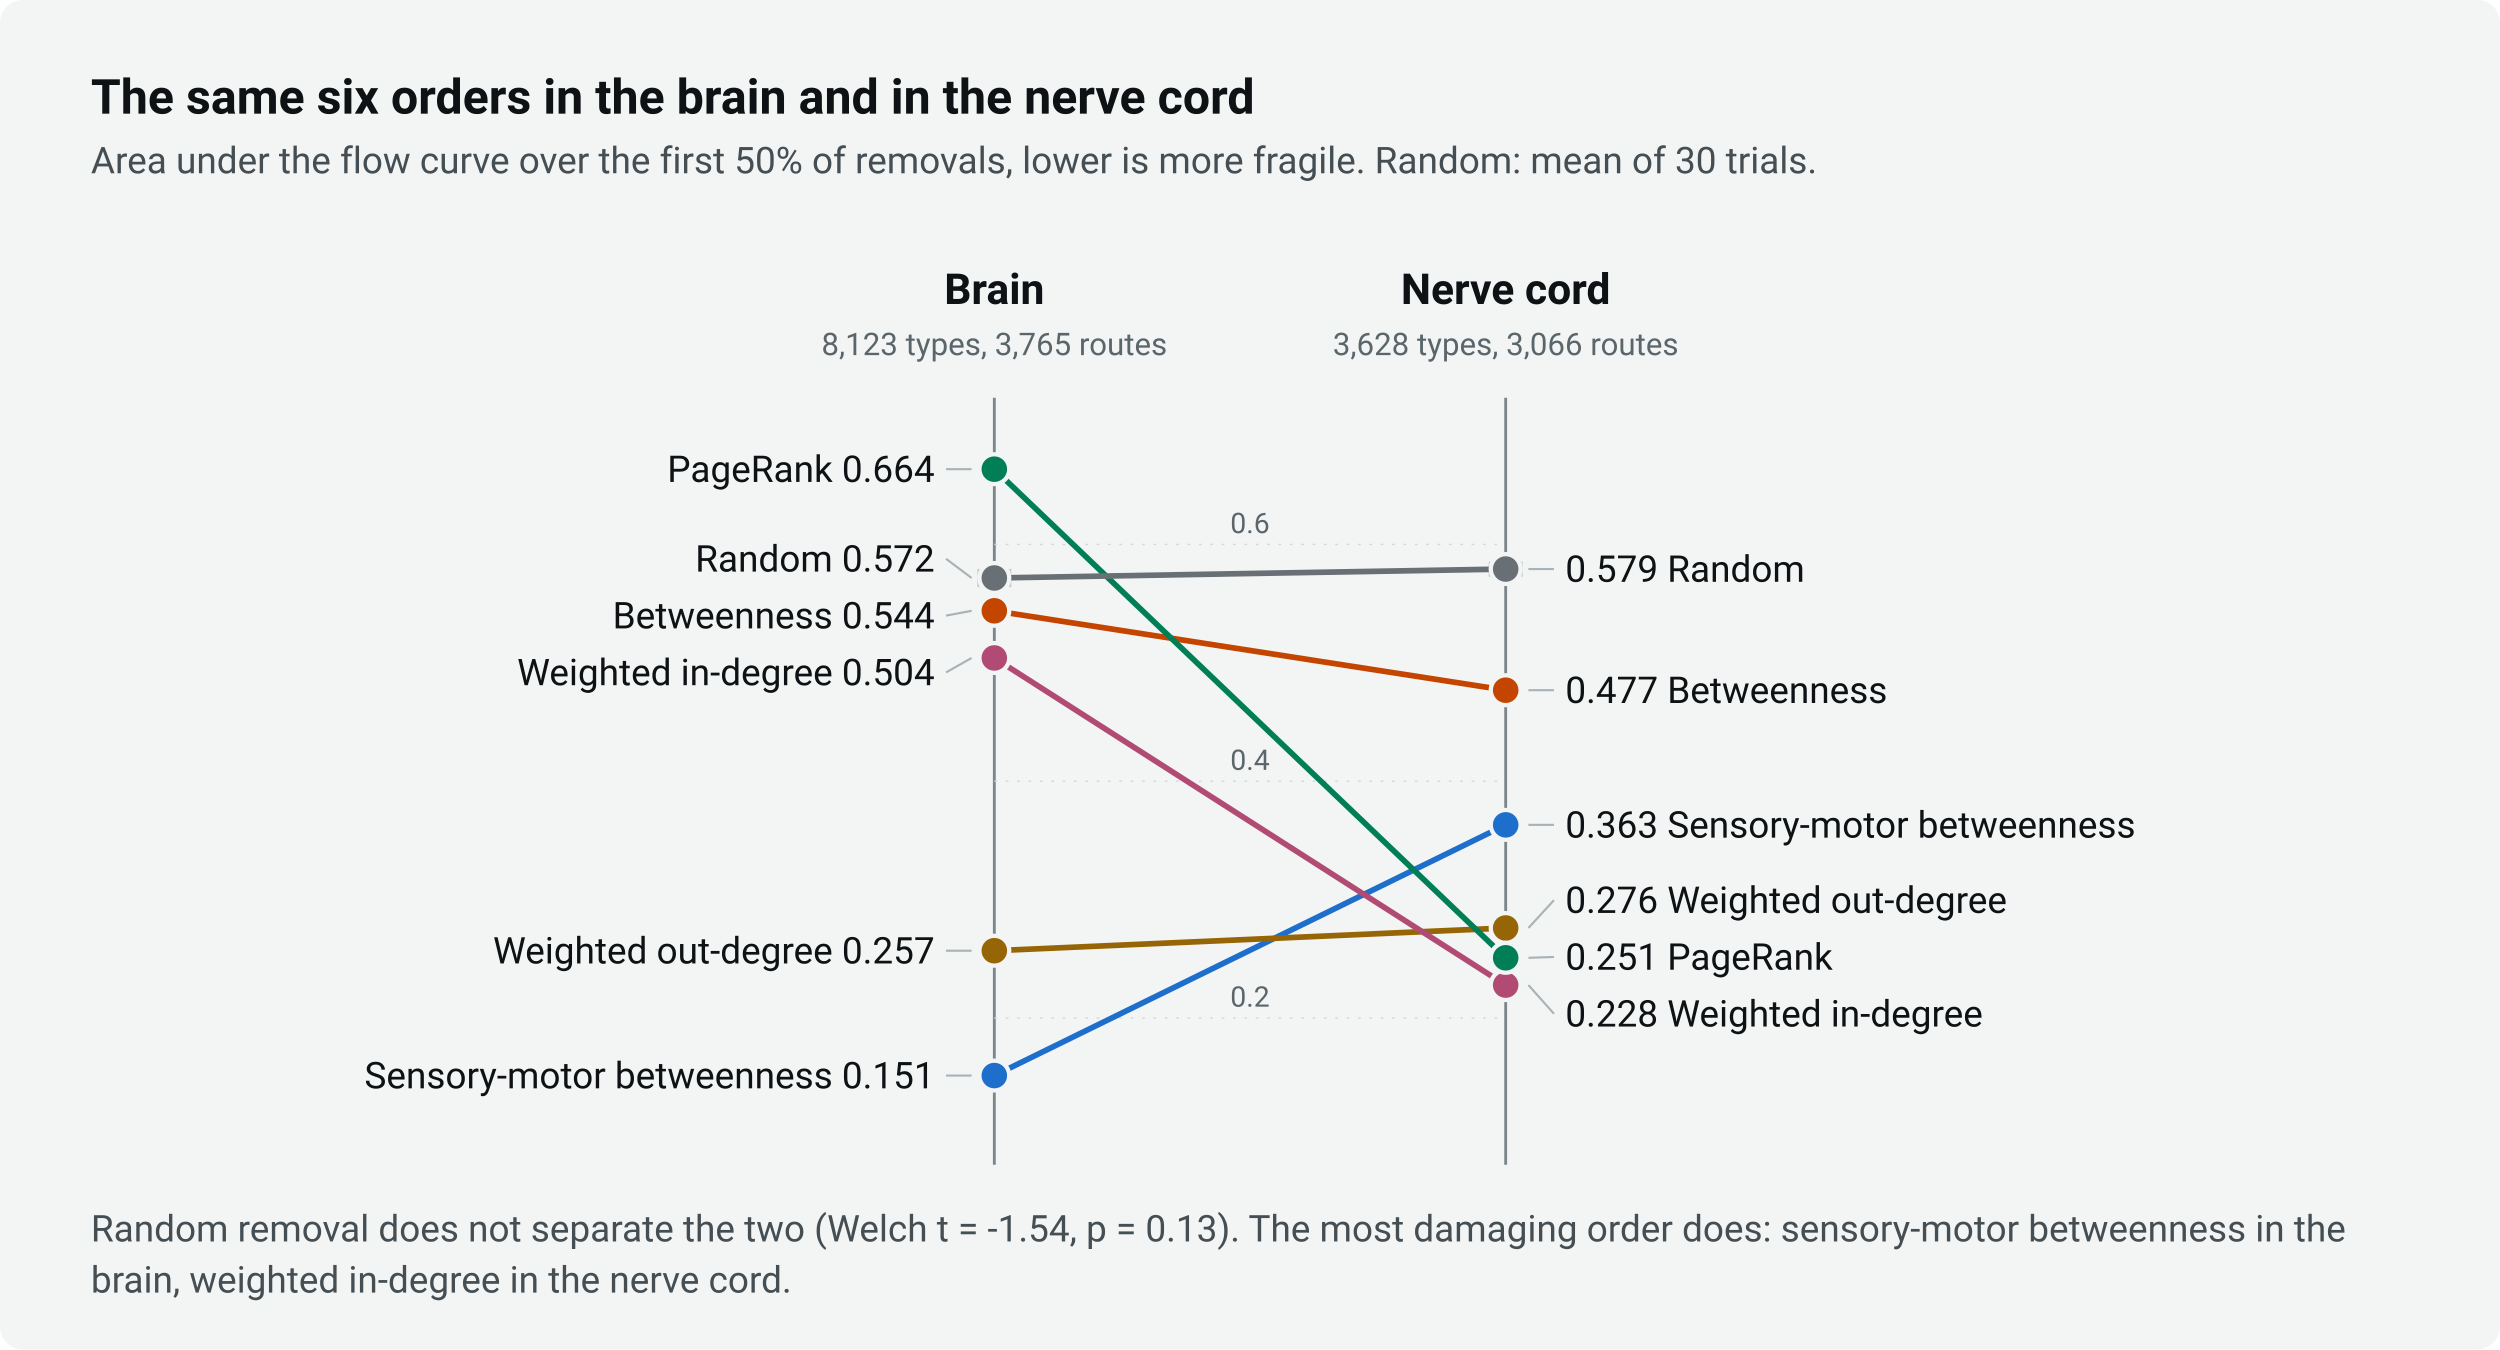
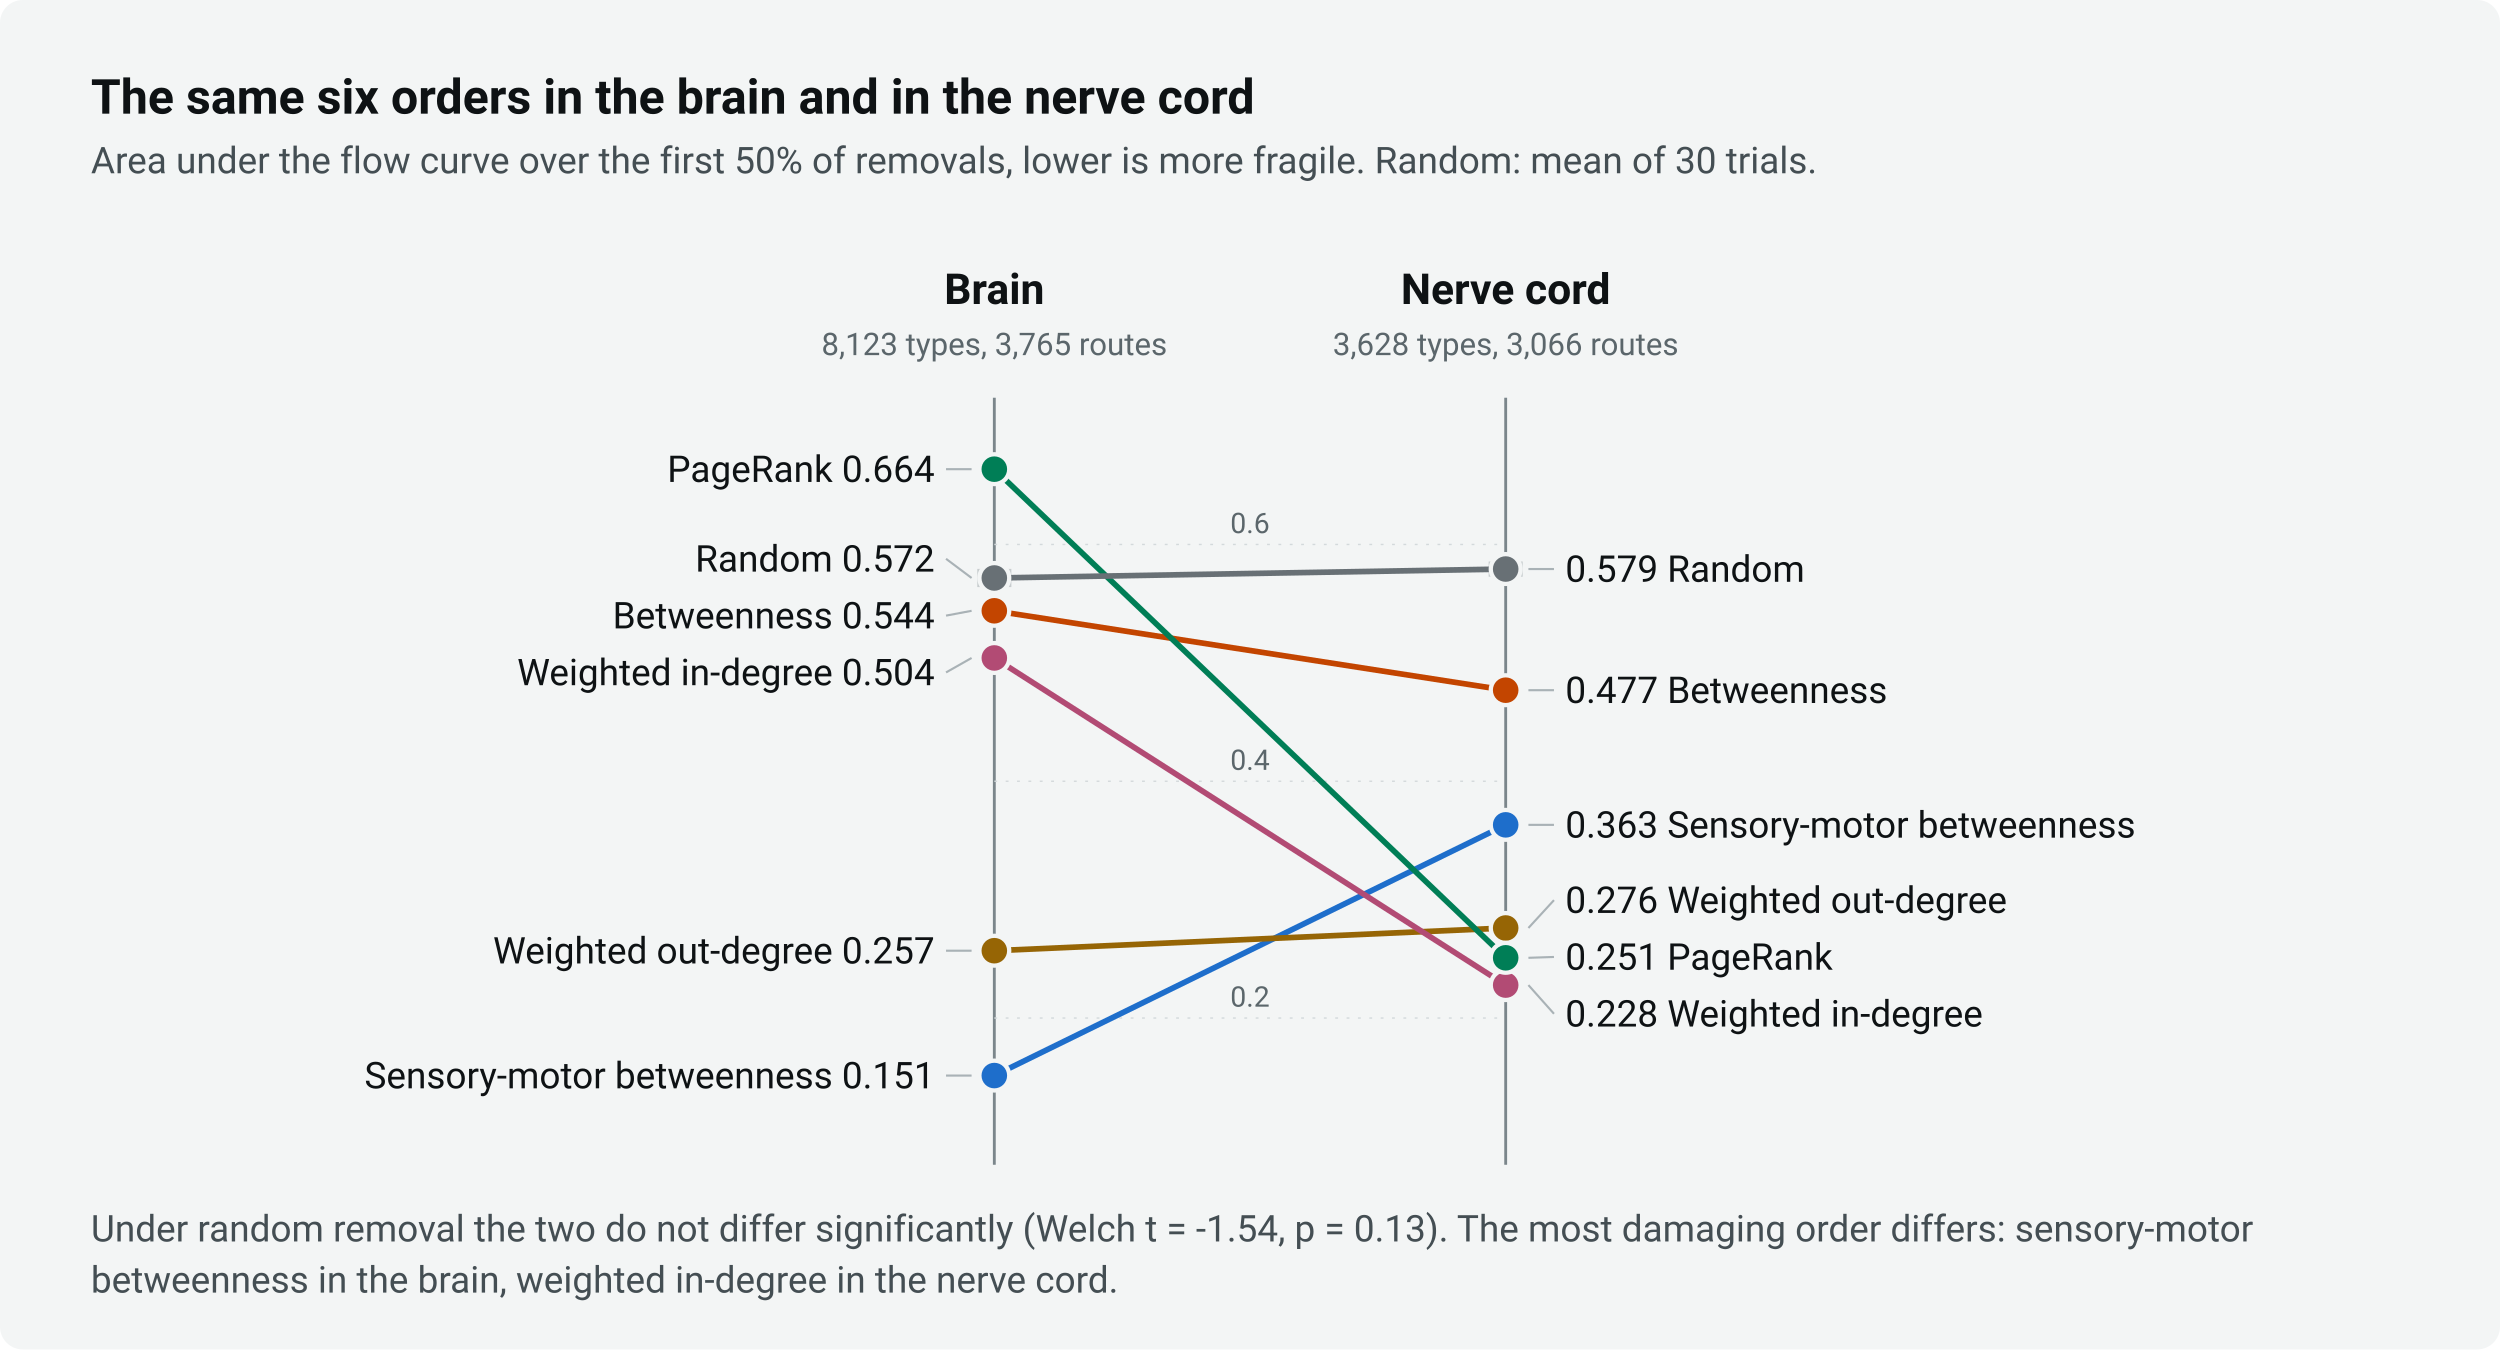
<svg xmlns="http://www.w3.org/2000/svg" viewBox="0 0 1760 950" width="1760" height="950" role="img" aria-labelledby="t d">
  <rect width="1760" height="950" rx="16" fill="#f3f5f5" />
  <text x="64" y="80" font-family="system-ui, -apple-system, 'Segoe UI', Roboto, 'Helvetica Neue', Arial, sans-serif" font-size="34" fill="#0e1214" font-weight="700" style="font-variant-numeric:tabular-nums">The same six orders in the brain and in the nerve cord</text>
  <text x="64" y="122" font-family="system-ui, -apple-system, 'Segoe UI', Roboto, 'Helvetica Neue', Arial, sans-serif" font-size="26" fill="#444e53" style="font-variant-numeric:tabular-nums">Area under the flow curve over the first 50% of removals, lower is more fragile. Random: mean of 30 trials.</text>
  <path d="M700 280L700 820" stroke="#7b868b" stroke-width="2" fill="none" />
  <text x="700" y="214" font-family="system-ui, -apple-system, 'Segoe UI', Roboto, 'Helvetica Neue', Arial, sans-serif" font-size="30" fill="#0e1214" font-weight="700" text-anchor="middle" style="font-variant-numeric:tabular-nums">Brain</text>
  <text x="700" y="250" font-family="system-ui, -apple-system, 'Segoe UI', Roboto, 'Helvetica Neue', Arial, sans-serif" font-size="22" fill="#5b666b" text-anchor="middle" style="font-variant-numeric:tabular-nums">8,123 types, 3,765 routes</text>
  <path d="M1060 280L1060 820" stroke="#7b868b" stroke-width="2" fill="none" />
  <text x="1060" y="214" font-family="system-ui, -apple-system, 'Segoe UI', Roboto, 'Helvetica Neue', Arial, sans-serif" font-size="30" fill="#0e1214" font-weight="700" text-anchor="middle" style="font-variant-numeric:tabular-nums">Nerve cord</text>
  <text x="1060" y="250" font-family="system-ui, -apple-system, 'Segoe UI', Roboto, 'Helvetica Neue', Arial, sans-serif" font-size="22" fill="#5b666b" text-anchor="middle" style="font-variant-numeric:tabular-nums">3,628 types, 3,066 routes</text>
  <path d="M700 716.7L1060 716.7" stroke="#d3d9db" stroke-width="1" fill="none" stroke-dasharray="2 6" />
  <text x="880" y="708.7" font-family="system-ui, -apple-system, 'Segoe UI', Roboto, 'Helvetica Neue', Arial, sans-serif" font-size="20" fill="#5b666b" text-anchor="middle" style="font-variant-numeric:tabular-nums">0.2</text>
  <path d="M700 550L1060 550" stroke="#d3d9db" stroke-width="1" fill="none" stroke-dasharray="2 6" />
  <text x="880" y="542" font-family="system-ui, -apple-system, 'Segoe UI', Roboto, 'Helvetica Neue', Arial, sans-serif" font-size="20" fill="#5b666b" text-anchor="middle" style="font-variant-numeric:tabular-nums">0.4</text>
  <path d="M700 383.3L1060 383.3" stroke="#d3d9db" stroke-width="1" fill="none" stroke-dasharray="2 6" />
  <text x="880" y="375.3" font-family="system-ui, -apple-system, 'Segoe UI', Roboto, 'Helvetica Neue', Arial, sans-serif" font-size="20" fill="#5b666b" text-anchor="middle" style="font-variant-numeric:tabular-nums">0.6</text>
  <rect x="688" y="400.5" width="24" height="12.8" fill="#868f94" fill-opacity="0.4" />
  <rect x="1048" y="395.3" width="24" height="10.7" fill="#868f94" fill-opacity="0.4" />
  <path d="M700 757.2L1060 580.7" stroke="#1e6ecb" stroke-width="4" fill="none" stroke-linecap="round" />
  <circle cx="700" cy="757.2" r="12" fill="#f3f5f5" />
  <circle cx="700" cy="757.2" r="9" fill="#1e6ecb" />
  <circle cx="1060" cy="580.7" r="12" fill="#f3f5f5" />
  <circle cx="1060" cy="580.7" r="9" fill="#1e6ecb" />
  <path d="M684 757.2L666 757.2" stroke="#a9b2b6" stroke-width="1.5" fill="none" />
  <path d="M1076 580.7L1094 580.7" stroke="#a9b2b6" stroke-width="1.5" fill="none" />
  <text x="658" y="766.2" font-family="system-ui, -apple-system, 'Segoe UI', Roboto, 'Helvetica Neue', Arial, sans-serif" font-size="26" fill="#0e1214" text-anchor="end" style="font-variant-numeric:tabular-nums">Sensory-motor betweenness  0.151</text>
  <text x="1102" y="589.7" font-family="system-ui, -apple-system, 'Segoe UI', Roboto, 'Helvetica Neue', Arial, sans-serif" font-size="26" fill="#0e1214" style="font-variant-numeric:tabular-nums">0.363  Sensory-motor betweenness</text>
  <path d="M700 669.3L1060 653.3" stroke="#966505" stroke-width="4" fill="none" stroke-linecap="round" />
  <circle cx="700" cy="669.3" r="12" fill="#f3f5f5" />
  <circle cx="700" cy="669.3" r="9" fill="#966505" />
  <circle cx="1060" cy="653.3" r="12" fill="#f3f5f5" />
  <circle cx="1060" cy="653.3" r="9" fill="#966505" />
  <path d="M684 669.3L666 669.3" stroke="#a9b2b6" stroke-width="1.5" fill="none" />
  <path d="M1076 653.3L1094 633.7" stroke="#a9b2b6" stroke-width="1.5" fill="none" />
  <text x="658" y="678.3" font-family="system-ui, -apple-system, 'Segoe UI', Roboto, 'Helvetica Neue', Arial, sans-serif" font-size="26" fill="#0e1214" text-anchor="end" style="font-variant-numeric:tabular-nums">Weighted out-degree  0.257</text>
  <text x="1102" y="642.7" font-family="system-ui, -apple-system, 'Segoe UI', Roboto, 'Helvetica Neue', Arial, sans-serif" font-size="26" fill="#0e1214" style="font-variant-numeric:tabular-nums">0.276  Weighted out-degree</text>
  <path d="M700 463.2L1060 693.5" stroke="#b24b74" stroke-width="4" fill="none" stroke-linecap="round" />
  <circle cx="700" cy="463.2" r="12" fill="#f3f5f5" />
  <circle cx="700" cy="463.2" r="9" fill="#b24b74" />
  <circle cx="1060" cy="693.5" r="12" fill="#f3f5f5" />
  <circle cx="1060" cy="693.5" r="9" fill="#b24b74" />
  <path d="M684 463.2L666 473.4" stroke="#a9b2b6" stroke-width="1.5" fill="none" />
  <path d="M1076 693.5L1094 713.7" stroke="#a9b2b6" stroke-width="1.5" fill="none" />
  <text x="658" y="482.4" font-family="system-ui, -apple-system, 'Segoe UI', Roboto, 'Helvetica Neue', Arial, sans-serif" font-size="26" fill="#0e1214" text-anchor="end" style="font-variant-numeric:tabular-nums">Weighted in-degree  0.504</text>
  <text x="1102" y="722.7" font-family="system-ui, -apple-system, 'Segoe UI', Roboto, 'Helvetica Neue', Arial, sans-serif" font-size="26" fill="#0e1214" style="font-variant-numeric:tabular-nums">0.228  Weighted in-degree</text>
  <path d="M700 430L1060 485.9" stroke="#c34500" stroke-width="4" fill="none" stroke-linecap="round" />
  <circle cx="700" cy="430" r="12" fill="#f3f5f5" />
  <circle cx="700" cy="430" r="9" fill="#c34500" />
  <circle cx="1060" cy="485.9" r="12" fill="#f3f5f5" />
  <circle cx="1060" cy="485.9" r="9" fill="#c34500" />
  <path d="M684 430L666 433.4" stroke="#a9b2b6" stroke-width="1.5" fill="none" />
  <path d="M1076 485.9L1094 485.9" stroke="#a9b2b6" stroke-width="1.5" fill="none" />
  <text x="658" y="442.4" font-family="system-ui, -apple-system, 'Segoe UI', Roboto, 'Helvetica Neue', Arial, sans-serif" font-size="26" fill="#0e1214" text-anchor="end" style="font-variant-numeric:tabular-nums">Betweenness  0.544</text>
  <text x="1102" y="494.9" font-family="system-ui, -apple-system, 'Segoe UI', Roboto, 'Helvetica Neue', Arial, sans-serif" font-size="26" fill="#0e1214" style="font-variant-numeric:tabular-nums">0.477  Betweenness</text>
  <path d="M700 330.3L1060 674.3" stroke="#007e56" stroke-width="4" fill="none" stroke-linecap="round" />
  <circle cx="700" cy="330.3" r="12" fill="#f3f5f5" />
  <circle cx="700" cy="330.3" r="9" fill="#007e56" />
  <circle cx="1060" cy="674.3" r="12" fill="#f3f5f5" />
  <circle cx="1060" cy="674.3" r="9" fill="#007e56" />
  <path d="M684 330.3L666 330.3" stroke="#a9b2b6" stroke-width="1.5" fill="none" />
  <path d="M1076 674.3L1094 673.7" stroke="#a9b2b6" stroke-width="1.5" fill="none" />
  <text x="658" y="339.3" font-family="system-ui, -apple-system, 'Segoe UI', Roboto, 'Helvetica Neue', Arial, sans-serif" font-size="26" fill="#0e1214" text-anchor="end" style="font-variant-numeric:tabular-nums">PageRank  0.664</text>
  <text x="1102" y="682.7" font-family="system-ui, -apple-system, 'Segoe UI', Roboto, 'Helvetica Neue', Arial, sans-serif" font-size="26" fill="#0e1214" style="font-variant-numeric:tabular-nums">0.251  PageRank</text>
  <path d="M700 406.9L1060 400.6" stroke="#687075" stroke-width="4" fill="none" stroke-linecap="round" />
  <circle cx="700" cy="406.9" r="12" fill="#f3f5f5" />
  <circle cx="700" cy="406.9" r="9" fill="#687075" />
  <circle cx="1060" cy="400.6" r="12" fill="#f3f5f5" />
  <circle cx="1060" cy="400.6" r="9" fill="#687075" />
  <path d="M684 406.9L666 393.4" stroke="#a9b2b6" stroke-width="1.5" fill="none" />
  <path d="M1076 400.6L1094 400.6" stroke="#a9b2b6" stroke-width="1.5" fill="none" />
  <text x="658" y="402.4" font-family="system-ui, -apple-system, 'Segoe UI', Roboto, 'Helvetica Neue', Arial, sans-serif" font-size="26" fill="#0e1214" text-anchor="end" style="font-variant-numeric:tabular-nums">Random  0.572</text>
  <text x="1102" y="409.6" font-family="system-ui, -apple-system, 'Segoe UI', Roboto, 'Helvetica Neue', Arial, sans-serif" font-size="26" fill="#0e1214" style="font-variant-numeric:tabular-nums">0.579  Random</text>
-   <text x="64" y="874" font-family="system-ui, -apple-system, 'Segoe UI', Roboto, 'Helvetica Neue', Arial, sans-serif" font-size="26" fill="#444e53" style="font-variant-numeric:tabular-nums">Random removal does not separate the two (Welch t = -1.54, p = 0.13). The most damaging order does: sensory-motor betweenness in the</text>
-   <text x="64" y="910" font-family="system-ui, -apple-system, 'Segoe UI', Roboto, 'Helvetica Neue', Arial, sans-serif" font-size="26" fill="#444e53" style="font-variant-numeric:tabular-nums">brain, weighted in-degree in the nerve cord.</text>
+   <text x="64" y="874" font-family="system-ui, -apple-system, 'Segoe UI', Roboto, 'Helvetica Neue', Arial, sans-serif" font-size="26" fill="#444e53" style="font-variant-numeric:tabular-nums">Under random removal the two do not differ significantly (Welch t = -1.54, p = 0.13). The most damaging order differs: sensory-motor</text>
+   <text x="64" y="910" font-family="system-ui, -apple-system, 'Segoe UI', Roboto, 'Helvetica Neue', Arial, sans-serif" font-size="26" fill="#444e53" style="font-variant-numeric:tabular-nums">betweenness in the brain, weighted in-degree in the nerve cord.</text>
</svg>
